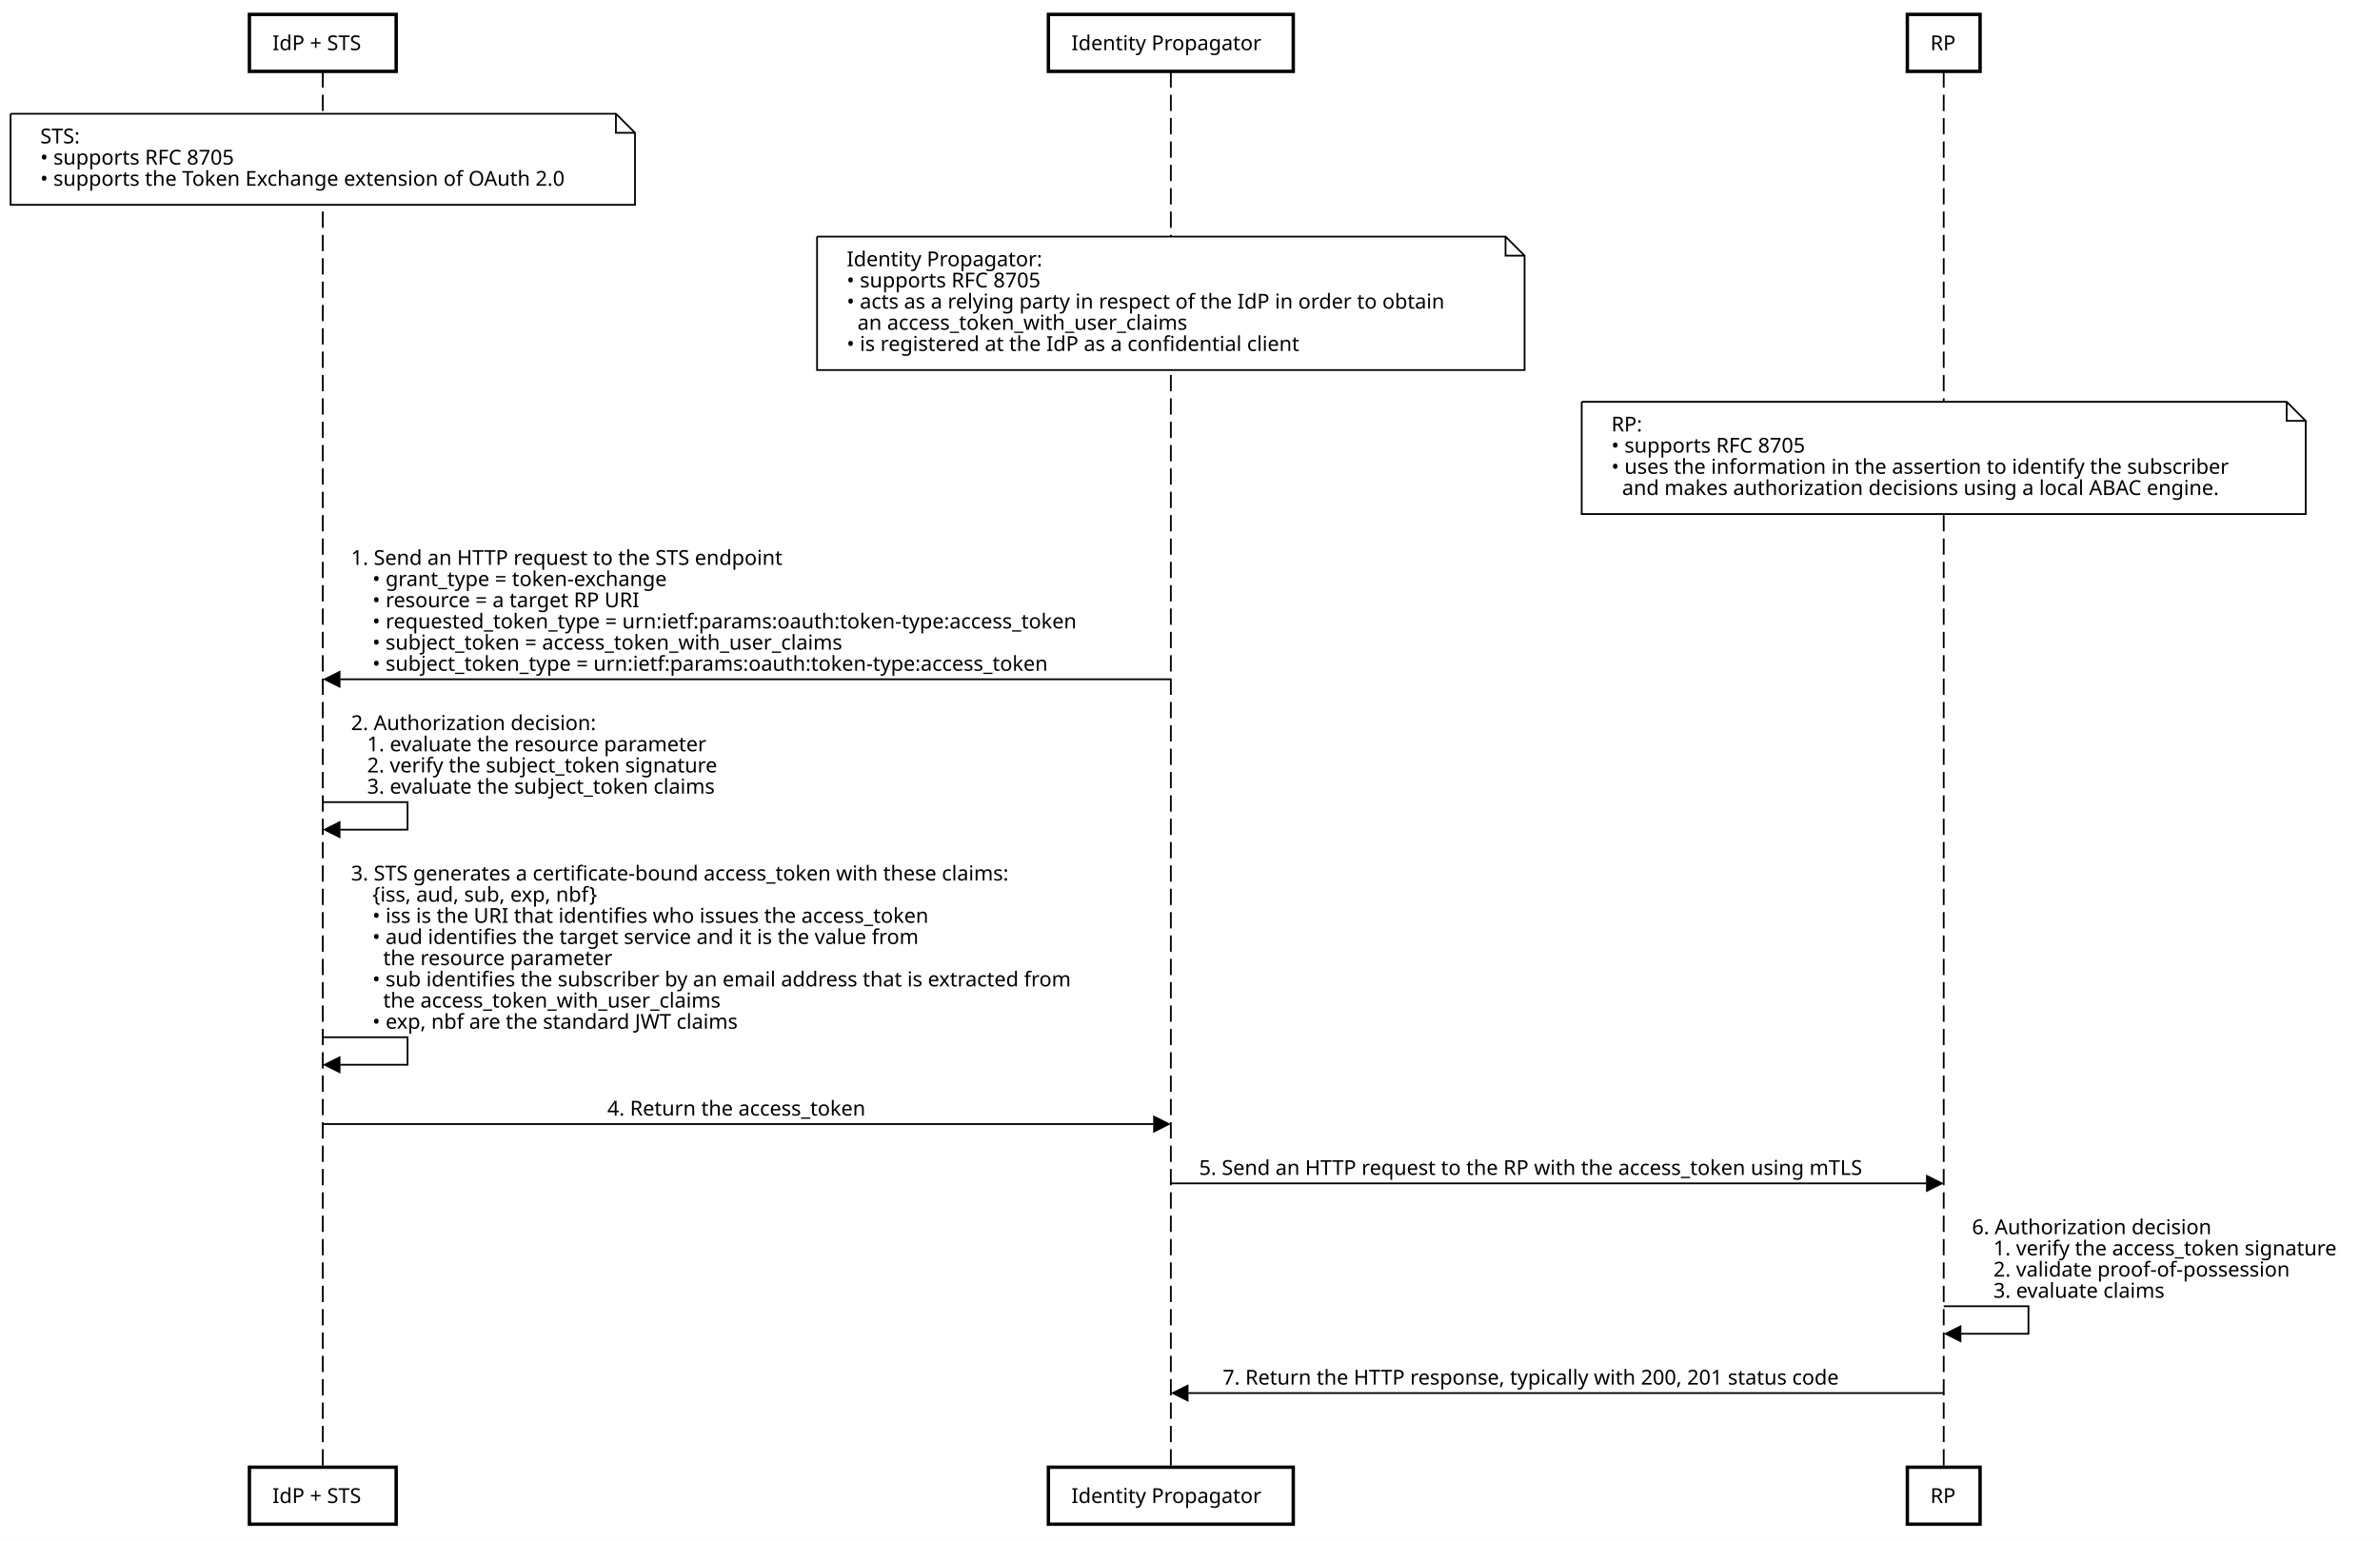
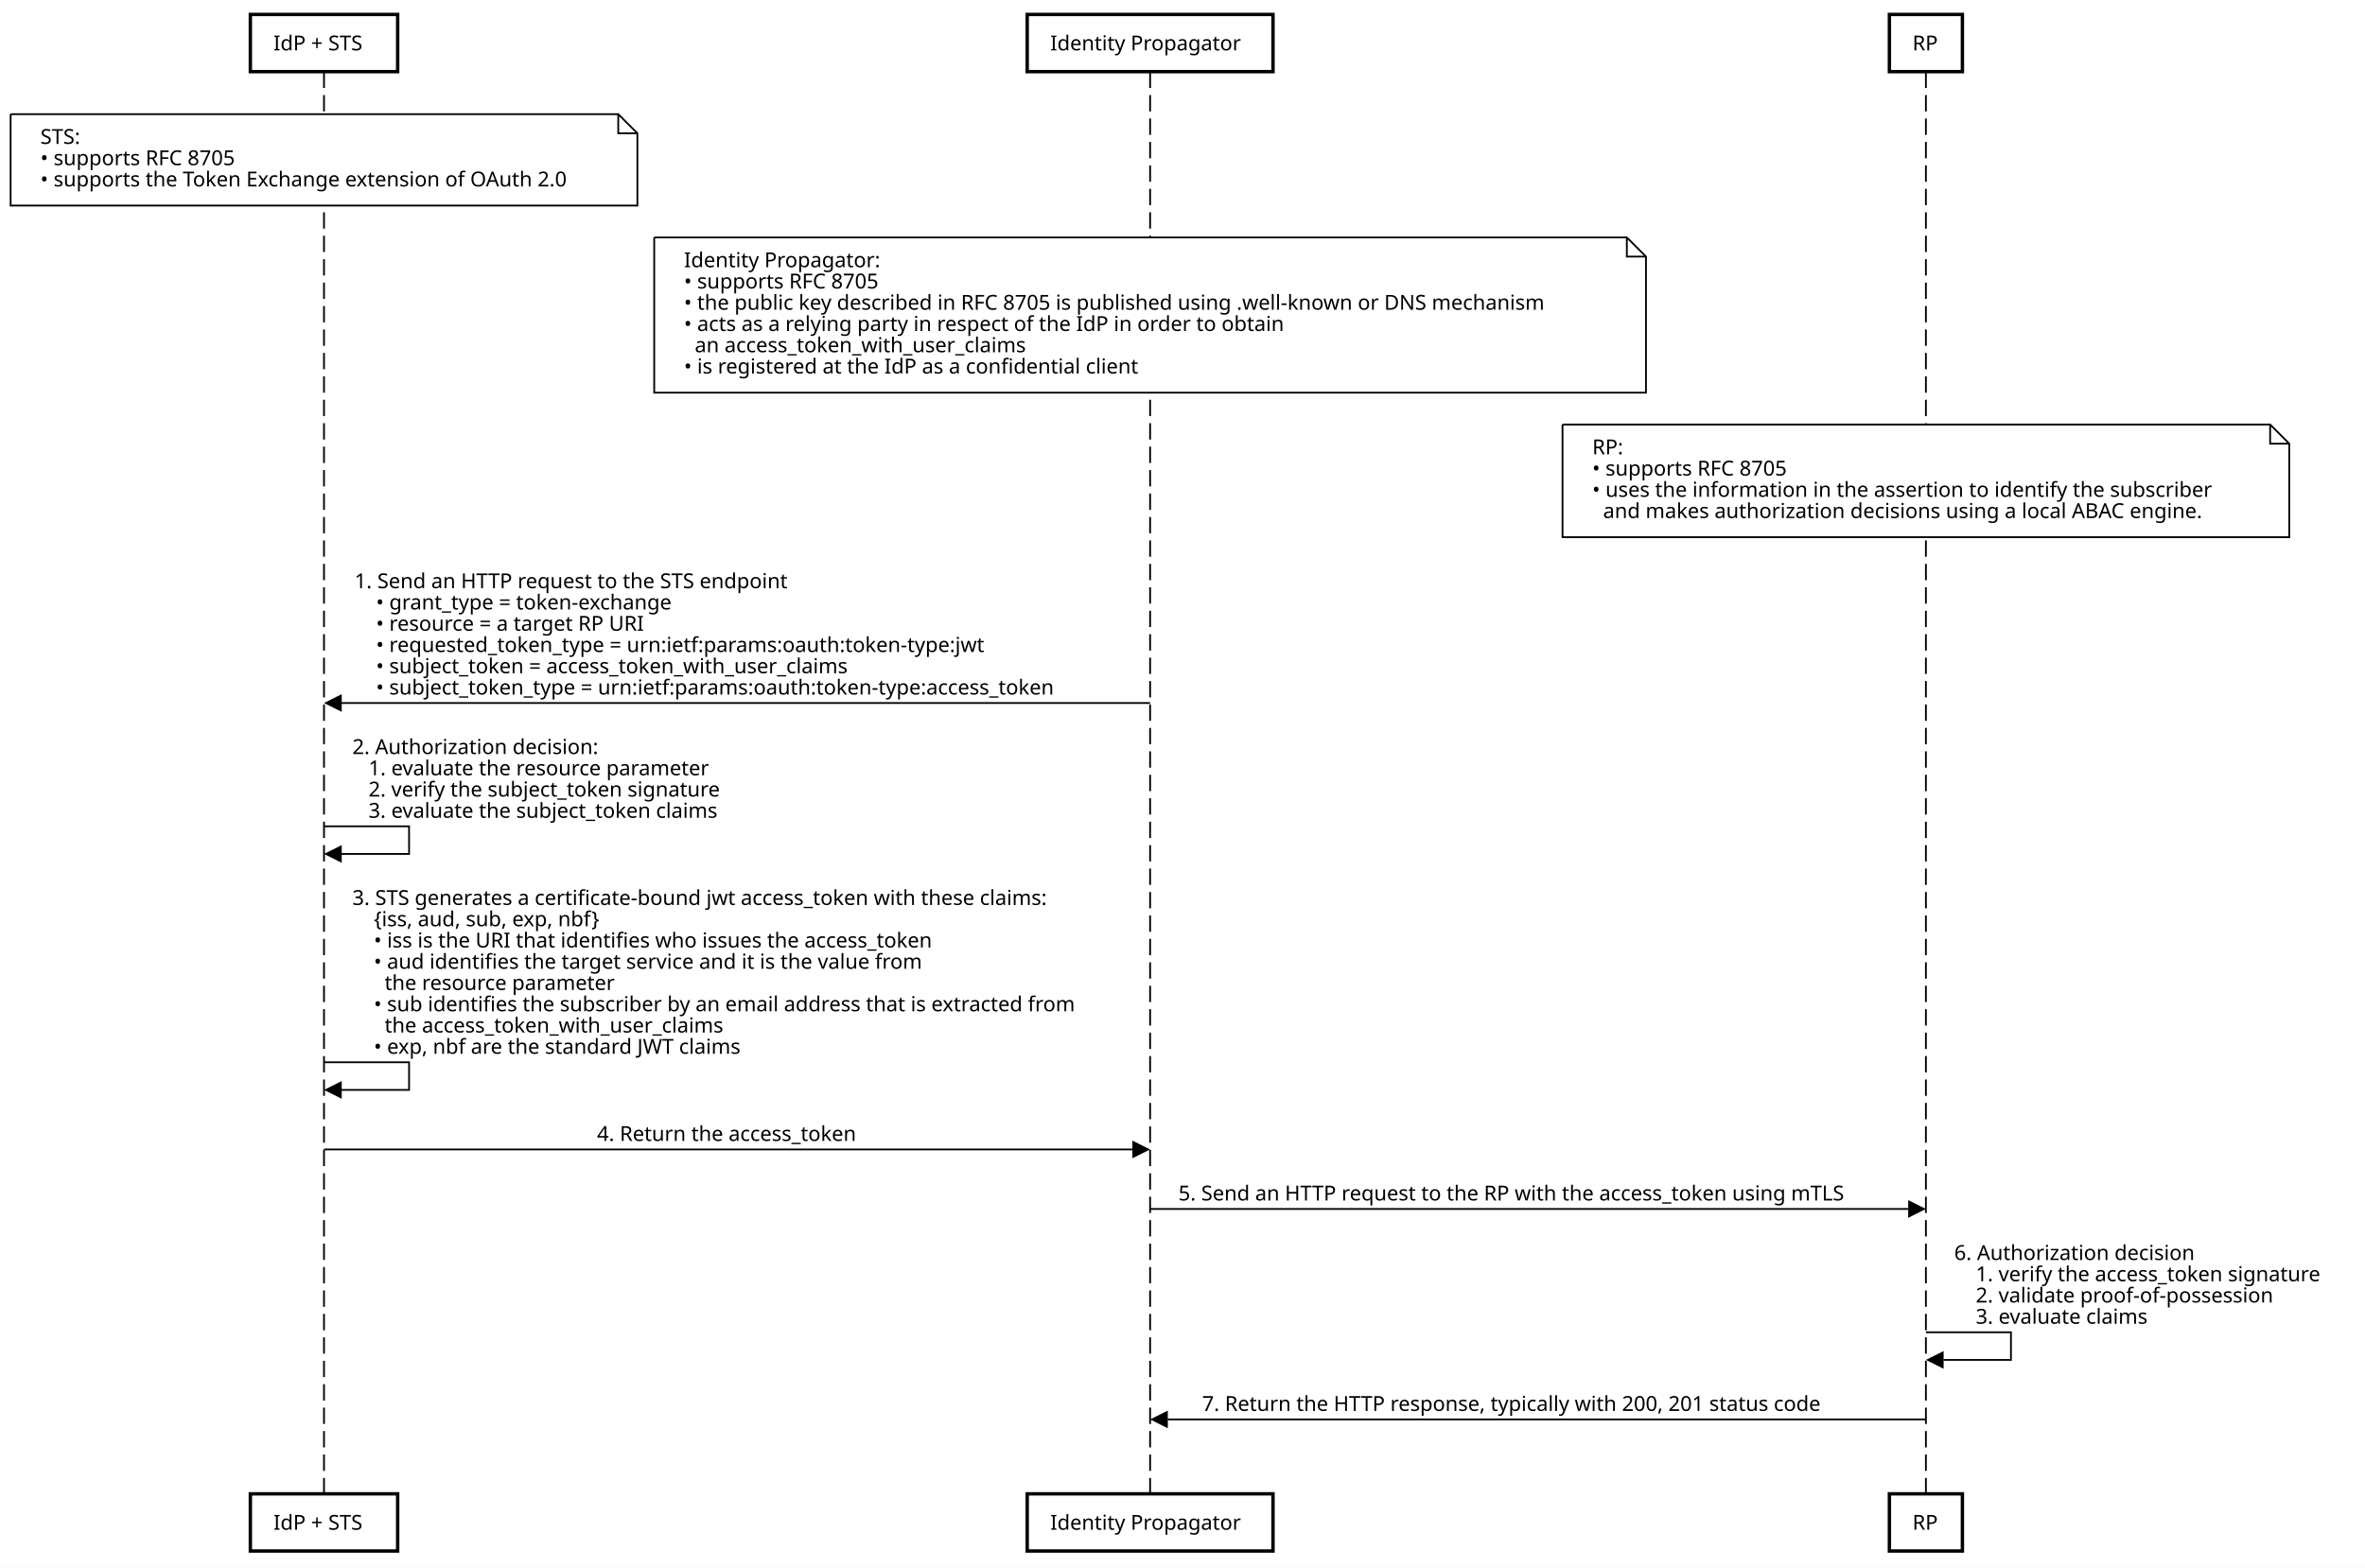
- <svg xmlns="http://www.w3.org/2000/svg" version="1.1" width="1694" height="1097">
+ <svg xmlns="http://www.w3.org/2000/svg" version="1.1" width="1677" height="1112">
  <defs />
  <g>
    <g />
    <g />
    <g />
    <g />
    <g />
    <g />
    <g />
    <g />
    <g />
    <g />
    <g />
    <g />
    <g />
    <g />
    <g />
    <g />
    <g />
    <g />
    <g />
    <g />
    <g />
    <g />
    <g />
    <g />
    <g />
    <g />
    <g />
    <g />
    <g />
    <g />
    <g />
    <g />
    <g />
    <g />
    <g />
    <g />
    <g />
    <g />
    <g />
    <g />
-     <g>
-       <rect fill="white" stroke="none" x="0" y="0" width="1694" height="1097" />
-     </g>
-     <g />
-     <g>
-       <path fill="none" stroke="black" paint-order="fill stroke markers" d=" M 229.749 50.815 L 229.749 1044.498" stroke-miterlimit="10" stroke-width="1.257" stroke-dasharray="11.599,5.026" />
-       <path fill="none" stroke="black" paint-order="fill stroke markers" d=" M 833.359 50.815 L 833.359 1044.498" stroke-miterlimit="10" stroke-width="1.257" stroke-dasharray="11.599,5.026" />
-       <path fill="none" stroke="black" paint-order="fill stroke markers" d=" M 1383.469 50.815 L 1383.469 1044.498" stroke-miterlimit="10" stroke-width="1.257" stroke-dasharray="11.599,5.026" />
+     <g />
+     <g>
+       <rect fill="white" stroke="none" x="0" y="0" width="1677" height="1112" />
+     </g>
+     <g />
+     <g>
+       <path fill="none" stroke="black" paint-order="fill stroke markers" d=" M 229.749 50.815 L 229.749 1059.577" stroke-miterlimit="10" stroke-width="1.257" stroke-dasharray="11.599,5.026" />
+       <path fill="none" stroke="black" paint-order="fill stroke markers" d=" M 815.527 50.815 L 815.527 1059.577" stroke-miterlimit="10" stroke-width="1.257" stroke-dasharray="11.599,5.026" />
+       <path fill="none" stroke="black" paint-order="fill stroke markers" d=" M 1365.637 50.815 L 1365.637 1059.577" stroke-miterlimit="10" stroke-width="1.257" stroke-dasharray="11.599,5.026" />
    </g>
    <g>
      <path fill="none" stroke="none" />
      <g>
        <path fill="white" stroke="black" paint-order="fill stroke markers" d=" M 177.522 10.253 L 281.976 10.253 L 281.976 50.815 L 177.522 50.815 L 177.522 10.253 Z" stroke-miterlimit="10" stroke-width="2.413" stroke-dasharray="" />
      </g>
      <g>
        <text fill="black" stroke="none" font-family="sans-serif" font-size="11pt" font-style="normal" font-weight="normal" text-decoration="normal" x="193.883" y="35.736" text-anchor="start" dominant-baseline="alphabetic" xml:space="preserve">IdP + STS</text>
      </g>
      <path fill="none" stroke="none" />
      <g>
-         <path fill="white" stroke="black" paint-order="fill stroke markers" d=" M 746.216 10.253 L 920.503 10.253 L 920.503 50.815 L 746.216 50.815 L 746.216 10.253 Z" stroke-miterlimit="10" stroke-width="2.413" stroke-dasharray="" />
-       </g>
-       <g>
-         <text fill="black" stroke="none" font-family="sans-serif" font-size="11pt" font-style="normal" font-weight="normal" text-decoration="normal" x="762.576" y="35.736" text-anchor="start" dominant-baseline="alphabetic" xml:space="preserve">Identity Propagator</text>
-       </g>
-       <path fill="none" stroke="none" />
-       <g>
-         <path fill="white" stroke="black" paint-order="fill stroke markers" d=" M 1357.584 10.253 L 1409.354 10.253 L 1409.354 50.815 L 1357.584 50.815 L 1357.584 10.253 Z" stroke-miterlimit="10" stroke-width="2.413" stroke-dasharray="" />
-       </g>
-       <g>
-         <text fill="black" stroke="none" font-family="sans-serif" font-size="11pt" font-style="normal" font-weight="normal" text-decoration="normal" x="1373.944" y="35.736" text-anchor="start" dominant-baseline="alphabetic" xml:space="preserve">RP</text>
-       </g>
-       <path fill="none" stroke="none" />
-       <g>
-         <path fill="white" stroke="black" paint-order="fill stroke markers" d=" M 177.522 1044.498 L 281.976 1044.498 L 281.976 1085.06 L 177.522 1085.06 L 177.522 1044.498 Z" stroke-miterlimit="10" stroke-width="2.413" stroke-dasharray="" />
-       </g>
-       <g>
-         <text fill="black" stroke="none" font-family="sans-serif" font-size="11pt" font-style="normal" font-weight="normal" text-decoration="normal" x="193.883" y="1069.981" text-anchor="start" dominant-baseline="alphabetic" xml:space="preserve">IdP + STS</text>
-       </g>
-       <path fill="none" stroke="none" />
-       <g>
-         <path fill="white" stroke="black" paint-order="fill stroke markers" d=" M 746.216 1044.498 L 920.503 1044.498 L 920.503 1085.06 L 746.216 1085.06 L 746.216 1044.498 Z" stroke-miterlimit="10" stroke-width="2.413" stroke-dasharray="" />
-       </g>
-       <g>
-         <text fill="black" stroke="none" font-family="sans-serif" font-size="11pt" font-style="normal" font-weight="normal" text-decoration="normal" x="762.576" y="1069.981" text-anchor="start" dominant-baseline="alphabetic" xml:space="preserve">Identity Propagator</text>
-       </g>
-       <path fill="none" stroke="none" />
-       <g>
-         <path fill="white" stroke="black" paint-order="fill stroke markers" d=" M 1357.584 1044.498 L 1409.354 1044.498 L 1409.354 1085.06 L 1357.584 1085.06 L 1357.584 1044.498 Z" stroke-miterlimit="10" stroke-width="2.413" stroke-dasharray="" />
-       </g>
-       <g>
-         <text fill="black" stroke="none" font-family="sans-serif" font-size="11pt" font-style="normal" font-weight="normal" text-decoration="normal" x="1373.944" y="1069.981" text-anchor="start" dominant-baseline="alphabetic" xml:space="preserve">RP</text>
+         <path fill="white" stroke="black" paint-order="fill stroke markers" d=" M 728.383 10.253 L 902.671 10.253 L 902.671 50.815 L 728.383 50.815 L 728.383 10.253 Z" stroke-miterlimit="10" stroke-width="2.413" stroke-dasharray="" />
+       </g>
+       <g>
+         <text fill="black" stroke="none" font-family="sans-serif" font-size="11pt" font-style="normal" font-weight="normal" text-decoration="normal" x="744.744" y="35.736" text-anchor="start" dominant-baseline="alphabetic" xml:space="preserve">Identity Propagator</text>
+       </g>
+       <path fill="none" stroke="none" />
+       <g>
+         <path fill="white" stroke="black" paint-order="fill stroke markers" d=" M 1339.751 10.253 L 1391.522 10.253 L 1391.522 50.815 L 1339.751 50.815 L 1339.751 10.253 Z" stroke-miterlimit="10" stroke-width="2.413" stroke-dasharray="" />
+       </g>
+       <g>
+         <text fill="black" stroke="none" font-family="sans-serif" font-size="11pt" font-style="normal" font-weight="normal" text-decoration="normal" x="1356.112" y="35.736" text-anchor="start" dominant-baseline="alphabetic" xml:space="preserve">RP</text>
+       </g>
+       <path fill="none" stroke="none" />
+       <g>
+         <path fill="white" stroke="black" paint-order="fill stroke markers" d=" M 177.522 1059.577 L 281.976 1059.577 L 281.976 1100.138 L 177.522 1100.138 L 177.522 1059.577 Z" stroke-miterlimit="10" stroke-width="2.413" stroke-dasharray="" />
+       </g>
+       <g>
+         <text fill="black" stroke="none" font-family="sans-serif" font-size="11pt" font-style="normal" font-weight="normal" text-decoration="normal" x="193.883" y="1085.06" text-anchor="start" dominant-baseline="alphabetic" xml:space="preserve">IdP + STS</text>
+       </g>
+       <path fill="none" stroke="none" />
+       <g>
+         <path fill="white" stroke="black" paint-order="fill stroke markers" d=" M 728.383 1059.577 L 902.671 1059.577 L 902.671 1100.138 L 728.383 1100.138 L 728.383 1059.577 Z" stroke-miterlimit="10" stroke-width="2.413" stroke-dasharray="" />
+       </g>
+       <g>
+         <text fill="black" stroke="none" font-family="sans-serif" font-size="11pt" font-style="normal" font-weight="normal" text-decoration="normal" x="744.744" y="1085.06" text-anchor="start" dominant-baseline="alphabetic" xml:space="preserve">Identity Propagator</text>
+       </g>
+       <path fill="none" stroke="none" />
+       <g>
+         <path fill="white" stroke="black" paint-order="fill stroke markers" d=" M 1339.751 1059.577 L 1391.522 1059.577 L 1391.522 1100.138 L 1339.751 1100.138 L 1339.751 1059.577 Z" stroke-miterlimit="10" stroke-width="2.413" stroke-dasharray="" />
+       </g>
+       <g>
+         <text fill="black" stroke="none" font-family="sans-serif" font-size="11pt" font-style="normal" font-weight="normal" text-decoration="normal" x="1356.112" y="1085.06" text-anchor="start" dominant-baseline="alphabetic" xml:space="preserve">RP</text>
      </g>
    </g>
    <g>
      <path fill="white" stroke="black" paint-order="fill stroke markers" d=" M 7.539 80.972 L 438.389 80.972 L 451.96 94.543 L 451.96 145.811 L 7.539 145.811 L 7.539 80.972 M 438.389 80.972 L 438.389 94.543 L 451.96 94.543" stroke-miterlimit="10" stroke-width="1.257" stroke-dasharray="" />
      <g>
        <text fill="black" stroke="none" font-family="sans-serif" font-size="11pt" font-style="normal" font-weight="normal" text-decoration="normal" x="28.649" y="102.082" text-anchor="start" dominant-baseline="alphabetic" xml:space="preserve">STS:</text>
        <text fill="black" stroke="none" font-family="sans-serif" font-size="11pt" font-style="normal" font-weight="normal" text-decoration="normal" x="28.649" y="117.161" text-anchor="start" dominant-baseline="alphabetic" xml:space="preserve">• supports RFC 8705</text>
        <text fill="black" stroke="none" font-family="sans-serif" font-size="11pt" font-style="normal" font-weight="normal" text-decoration="normal" x="28.649" y="132.24" text-anchor="start" dominant-baseline="alphabetic" xml:space="preserve">• supports the Token Exchange extension of OAuth 2.0</text>
      </g>
-       <path fill="white" stroke="black" paint-order="fill stroke markers" d=" M 581.557 168.429 L 1071.59 168.429 L 1085.161 181.999 L 1085.161 263.424 L 581.557 263.424 L 581.557 168.429 M 1071.59 168.429 L 1071.59 181.999 L 1085.161 181.999" stroke-miterlimit="10" stroke-width="1.257" stroke-dasharray="" />
-       <g>
-         <text fill="black" stroke="none" font-family="sans-serif" font-size="11pt" font-style="normal" font-weight="normal" text-decoration="normal" x="602.668" y="189.539" text-anchor="start" dominant-baseline="alphabetic" xml:space="preserve">Identity Propagator:</text>
-         <text fill="black" stroke="none" font-family="sans-serif" font-size="11pt" font-style="normal" font-weight="normal" text-decoration="normal" x="602.668" y="204.617" text-anchor="start" dominant-baseline="alphabetic" xml:space="preserve">• supports RFC 8705</text>
-         <text fill="black" stroke="none" font-family="sans-serif" font-size="11pt" font-style="normal" font-weight="normal" text-decoration="normal" x="602.668" y="219.696" text-anchor="start" dominant-baseline="alphabetic" xml:space="preserve">• acts as a relying party in respect of the IdP in order to obtain</text>
-         <text fill="black" stroke="none" font-family="sans-serif" font-size="11pt" font-style="normal" font-weight="normal" text-decoration="normal" x="602.668" y="234.775" text-anchor="start" dominant-baseline="alphabetic" xml:space="preserve">  an access_token_with_user_claims</text>
-         <text fill="black" stroke="none" font-family="sans-serif" font-size="11pt" font-style="normal" font-weight="normal" text-decoration="normal" x="602.668" y="249.853" text-anchor="start" dominant-baseline="alphabetic" xml:space="preserve">• is registered at the IdP as a confidential client</text>
-       </g>
-       <path fill="white" stroke="black" paint-order="fill stroke markers" d=" M 1125.8 286.042 L 1627.567 286.042 L 1641.137 299.613 L 1641.137 365.959 L 1125.8 365.959 L 1125.8 286.042 M 1627.567 286.042 L 1627.567 299.613 L 1641.137 299.613" stroke-miterlimit="10" stroke-width="1.257" stroke-dasharray="" />
-       <g>
-         <text fill="black" stroke="none" font-family="sans-serif" font-size="11pt" font-style="normal" font-weight="normal" text-decoration="normal" x="1146.911" y="307.152" text-anchor="start" dominant-baseline="alphabetic" xml:space="preserve">RP:</text>
-         <text fill="black" stroke="none" font-family="sans-serif" font-size="11pt" font-style="normal" font-weight="normal" text-decoration="normal" x="1146.911" y="322.231" text-anchor="start" dominant-baseline="alphabetic" xml:space="preserve">• supports RFC 8705</text>
-         <text fill="black" stroke="none" font-family="sans-serif" font-size="11pt" font-style="normal" font-weight="normal" text-decoration="normal" x="1146.911" y="337.309" text-anchor="start" dominant-baseline="alphabetic" xml:space="preserve">• uses the information in the assertion to identify the subscriber</text>
-         <text fill="black" stroke="none" font-family="sans-serif" font-size="11pt" font-style="normal" font-weight="normal" text-decoration="normal" x="1146.911" y="352.388" text-anchor="start" dominant-baseline="alphabetic" xml:space="preserve">  and makes authorization decisions using a local ABAC engine.</text>
-       </g>
-       <g>
-         <g>
-           <rect fill="white" stroke="none" x="247.593" y="388.577" width="335.957" height="19.602" />
-         </g>
-         <g>
-           <rect fill="white" stroke="none" x="247.593" y="403.655" width="255.157" height="19.602" />
-         </g>
-         <g>
-           <rect fill="white" stroke="none" x="247.593" y="418.734" width="233.54" height="19.602" />
-         </g>
-         <g>
-           <rect fill="white" stroke="none" x="247.593" y="433.813" width="567.924" height="19.602" />
-         </g>
-         <g>
-           <rect fill="white" stroke="none" x="247.593" y="448.891" width="389.84" height="19.602" />
-         </g>
-         <g>
-           <rect fill="white" stroke="none" x="247.593" y="463.97" width="546.974" height="19.602" />
-         </g>
-         <text fill="black" stroke="none" font-family="sans-serif" font-size="11pt" font-style="normal" font-weight="normal" text-decoration="normal" x="249.854" y="402.148" text-anchor="start" dominant-baseline="alphabetic" xml:space="preserve">1. Send an HTTP request to the STS endpoint</text>
-         <text fill="black" stroke="none" font-family="sans-serif" font-size="11pt" font-style="normal" font-weight="normal" text-decoration="normal" x="249.854" y="417.226" text-anchor="start" dominant-baseline="alphabetic" xml:space="preserve">    • grant_type = token-exchange</text>
-         <text fill="black" stroke="none" font-family="sans-serif" font-size="11pt" font-style="normal" font-weight="normal" text-decoration="normal" x="249.854" y="432.305" text-anchor="start" dominant-baseline="alphabetic" xml:space="preserve">    • resource = a target RP URI</text>
-         <text fill="black" stroke="none" font-family="sans-serif" font-size="11pt" font-style="normal" font-weight="normal" text-decoration="normal" x="249.854" y="447.384" text-anchor="start" dominant-baseline="alphabetic" xml:space="preserve">    • requested_token_type = urn:ietf:params:oauth:token-type:access_token</text>
-         <text fill="black" stroke="none" font-family="sans-serif" font-size="11pt" font-style="normal" font-weight="normal" text-decoration="normal" x="249.854" y="462.462" text-anchor="start" dominant-baseline="alphabetic" xml:space="preserve">    • subject_token = access_token_with_user_claims</text>
-         <text fill="black" stroke="none" font-family="sans-serif" font-size="11pt" font-style="normal" font-weight="normal" text-decoration="normal" x="249.854" y="477.541" text-anchor="start" dominant-baseline="alphabetic" xml:space="preserve">    • subject_token_type = urn:ietf:params:oauth:token-type:access_token</text>
-       </g>
-       <g>
-         <path fill="none" stroke="black" paint-order="fill stroke markers" d=" M 833.359 483.572 L 242.164 483.572" stroke-miterlimit="10" stroke-width="1.257" stroke-dasharray="" />
-         <g transform="translate(229.7494,483.5723) translate(-229.7494,-483.5723)">
-           <path fill="black" stroke="none" paint-order="stroke fill markers" d=" M 242.315 477.29 L 229.749 483.572 L 242.315 489.855 Z" />
-         </g>
-       </g>
-       <g>
-         <g>
-           <rect fill="white" stroke="none" x="247.593" y="506.19" width="191.607" height="19.602" />
-         </g>
-         <g>
-           <rect fill="white" stroke="none" x="247.593" y="521.269" width="280.09" height="19.602" />
-         </g>
-         <g>
-           <rect fill="white" stroke="none" x="247.593" y="536.348" width="287.39" height="19.602" />
-         </g>
-         <g>
-           <rect fill="white" stroke="none" x="247.593" y="551.426" width="287.857" height="19.602" />
-         </g>
-         <text fill="black" stroke="none" font-family="sans-serif" font-size="11pt" font-style="normal" font-weight="normal" text-decoration="normal" x="249.854" y="519.761" text-anchor="start" dominant-baseline="alphabetic" xml:space="preserve">2. Authorization decision:</text>
-         <text fill="black" stroke="none" font-family="sans-serif" font-size="11pt" font-style="normal" font-weight="normal" text-decoration="normal" x="249.854" y="534.84" text-anchor="start" dominant-baseline="alphabetic" xml:space="preserve">   1. evaluate the resource parameter</text>
-         <text fill="black" stroke="none" font-family="sans-serif" font-size="11pt" font-style="normal" font-weight="normal" text-decoration="normal" x="249.854" y="549.918" text-anchor="start" dominant-baseline="alphabetic" xml:space="preserve">   2. verify the subject_token signature</text>
-         <text fill="black" stroke="none" font-family="sans-serif" font-size="11pt" font-style="normal" font-weight="normal" text-decoration="normal" x="249.854" y="564.997" text-anchor="start" dominant-baseline="alphabetic" xml:space="preserve">   3. evaluate the subject_token claims</text>
-       </g>
-       <g>
-         <path fill="none" stroke="black" paint-order="fill stroke markers" d=" M 229.749 571.028 L 290.064 571.028 L 290.064 590.631 L 242.164 590.631" stroke-miterlimit="10" stroke-width="1.257" stroke-dasharray="" />
-         <g transform="translate(229.7494,590.6307) translate(-229.7494,-590.6307)">
-           <path fill="black" stroke="none" paint-order="stroke fill markers" d=" M 242.315 584.348 L 229.749 590.631 L 242.315 596.913 Z" />
-         </g>
-       </g>
-       <g>
-         <g>
-           <rect fill="white" stroke="none" x="247.593" y="613.249" width="513.957" height="19.602" />
-         </g>
-         <g>
-           <rect fill="white" stroke="none" x="247.593" y="628.327" width="202.99" height="19.602" />
-         </g>
-         <g>
-           <rect fill="white" stroke="none" x="247.593" y="643.406" width="453.79" height="19.602" />
-         </g>
-         <g>
-           <rect fill="white" stroke="none" x="247.593" y="658.485" width="447.024" height="19.602" />
-         </g>
-         <g>
-           <rect fill="white" stroke="none" x="247.593" y="673.563" width="206.907" height="19.602" />
-         </g>
-         <g>
-           <rect fill="white" stroke="none" x="247.593" y="688.642" width="562.657" height="19.602" />
-         </g>
-         <g>
-           <rect fill="white" stroke="none" x="247.593" y="703.721" width="291.407" height="19.602" />
-         </g>
-         <g>
-           <rect fill="white" stroke="none" x="247.593" y="718.799" width="307.574" height="19.602" />
-         </g>
-         <text fill="black" stroke="none" font-family="sans-serif" font-size="11pt" font-style="normal" font-weight="normal" text-decoration="normal" x="249.854" y="626.819" text-anchor="start" dominant-baseline="alphabetic" xml:space="preserve">3. STS generates a certificate-bound access_token with these claims:</text>
-         <text fill="black" stroke="none" font-family="sans-serif" font-size="11pt" font-style="normal" font-weight="normal" text-decoration="normal" x="249.854" y="641.898" text-anchor="start" dominant-baseline="alphabetic" xml:space="preserve">    {iss, aud, sub, exp, nbf}</text>
-         <text fill="black" stroke="none" font-family="sans-serif" font-size="11pt" font-style="normal" font-weight="normal" text-decoration="normal" x="249.854" y="656.977" text-anchor="start" dominant-baseline="alphabetic" xml:space="preserve">    • iss is the URI that identifies who issues the access_token</text>
-         <text fill="black" stroke="none" font-family="sans-serif" font-size="11pt" font-style="normal" font-weight="normal" text-decoration="normal" x="249.854" y="672.055" text-anchor="start" dominant-baseline="alphabetic" xml:space="preserve">    • aud identifies the target service and it is the value from</text>
-         <text fill="black" stroke="none" font-family="sans-serif" font-size="11pt" font-style="normal" font-weight="normal" text-decoration="normal" x="249.854" y="687.134" text-anchor="start" dominant-baseline="alphabetic" xml:space="preserve">      the resource parameter</text>
-         <text fill="black" stroke="none" font-family="sans-serif" font-size="11pt" font-style="normal" font-weight="normal" text-decoration="normal" x="249.854" y="702.213" text-anchor="start" dominant-baseline="alphabetic" xml:space="preserve">    • sub identifies the subscriber by an email address that is extracted from</text>
-         <text fill="black" stroke="none" font-family="sans-serif" font-size="11pt" font-style="normal" font-weight="normal" text-decoration="normal" x="249.854" y="717.291" text-anchor="start" dominant-baseline="alphabetic" xml:space="preserve">      the access_token_with_user_claims</text>
-         <text fill="black" stroke="none" font-family="sans-serif" font-size="11pt" font-style="normal" font-weight="normal" text-decoration="normal" x="249.854" y="732.37" text-anchor="start" dominant-baseline="alphabetic" xml:space="preserve">    • exp, nbf are the standard JWT claims</text>
-       </g>
-       <g>
-         <path fill="none" stroke="black" paint-order="fill stroke markers" d=" M 229.749 738.401 L 290.064 738.401 L 290.064 758.004 L 242.164 758.004" stroke-miterlimit="10" stroke-width="1.257" stroke-dasharray="" />
-         <g transform="translate(229.7494,758.0037) translate(-229.7494,-758.0037)">
-           <path fill="black" stroke="none" paint-order="stroke fill markers" d=" M 242.315 751.721 L 229.749 758.004 L 242.315 764.286 Z" />
-         </g>
-       </g>
-       <g>
-         <g>
-           <rect fill="white" stroke="none" x="430.001" y="780.622" width="203.107" height="19.602" />
-         </g>
-         <text fill="black" stroke="none" font-family="sans-serif" font-size="11pt" font-style="normal" font-weight="normal" text-decoration="normal" x="432.263" y="794.192" text-anchor="start" dominant-baseline="alphabetic" xml:space="preserve">4. Return the access_token</text>
-       </g>
-       <g>
-         <path fill="none" stroke="black" paint-order="fill stroke markers" d=" M 229.749 800.224 L 820.944 800.224" stroke-miterlimit="10" stroke-width="1.257" stroke-dasharray="" />
-         <g transform="translate(833.3592,800.2239) translate(-833.3592,-800.2239)">
-           <path fill="black" stroke="none" paint-order="stroke fill markers" d=" M 820.794 793.941 L 833.359 800.224 L 820.794 806.507 Z" />
-         </g>
-       </g>
-       <g>
-         <g>
-           <rect fill="white" stroke="none" x="851.202" y="822.842" width="514.424" height="19.602" />
-         </g>
-         <text fill="black" stroke="none" font-family="sans-serif" font-size="11pt" font-style="normal" font-weight="normal" text-decoration="normal" x="853.464" y="836.413" text-anchor="start" dominant-baseline="alphabetic" xml:space="preserve">5. Send an HTTP request to the RP with the access_token using mTLS</text>
-       </g>
-       <g>
-         <path fill="none" stroke="black" paint-order="fill stroke markers" d=" M 833.359 842.444 L 1371.054 842.444" stroke-miterlimit="10" stroke-width="1.257" stroke-dasharray="" />
-         <g transform="translate(1383.469,842.4441) translate(-1383.469,-842.4441)">
-           <path fill="black" stroke="none" paint-order="stroke fill markers" d=" M 1370.903 836.161 L 1383.469 842.444 L 1370.903 848.727 Z" />
-         </g>
-       </g>
-       <g>
-         <g>
-           <rect fill="white" stroke="none" x="1401.312" y="865.062" width="186.657" height="19.602" />
-         </g>
-         <g>
-           <rect fill="white" stroke="none" x="1401.312" y="880.141" width="288.307" height="19.602" />
-         </g>
-         <g>
-           <rect fill="white" stroke="none" x="1401.312" y="895.219" width="247.324" height="19.602" />
-         </g>
-         <g>
-           <rect fill="white" stroke="none" x="1401.312" y="910.298" width="157.54" height="19.602" />
-         </g>
-         <text fill="black" stroke="none" font-family="sans-serif" font-size="11pt" font-style="normal" font-weight="normal" text-decoration="normal" x="1403.574" y="878.633" text-anchor="start" dominant-baseline="alphabetic" xml:space="preserve">6. Authorization decision</text>
-         <text fill="black" stroke="none" font-family="sans-serif" font-size="11pt" font-style="normal" font-weight="normal" text-decoration="normal" x="1403.574" y="893.712" text-anchor="start" dominant-baseline="alphabetic" xml:space="preserve">    1. verify the access_token signature</text>
-         <text fill="black" stroke="none" font-family="sans-serif" font-size="11pt" font-style="normal" font-weight="normal" text-decoration="normal" x="1403.574" y="908.79" text-anchor="start" dominant-baseline="alphabetic" xml:space="preserve">    2. validate proof-of-possession</text>
-         <text fill="black" stroke="none" font-family="sans-serif" font-size="11pt" font-style="normal" font-weight="normal" text-decoration="normal" x="1403.574" y="923.869" text-anchor="start" dominant-baseline="alphabetic" xml:space="preserve">    3. evaluate claims</text>
-       </g>
-       <g>
-         <path fill="none" stroke="black" paint-order="fill stroke markers" d=" M 1383.469 929.9 L 1443.784 929.9 L 1443.784 949.503 L 1395.884 949.503" stroke-miterlimit="10" stroke-width="1.257" stroke-dasharray="" />
-         <g transform="translate(1383.469,949.5025) translate(-1383.469,-949.5025)">
-           <path fill="black" stroke="none" paint-order="stroke fill markers" d=" M 1396.034 943.22 L 1383.469 949.503 L 1396.034 955.785 Z" />
-         </g>
-       </g>
-       <g>
-         <g>
-           <rect fill="white" stroke="none" x="867.977" y="972.121" width="480.874" height="19.602" />
-         </g>
-         <text fill="black" stroke="none" font-family="sans-serif" font-size="11pt" font-style="normal" font-weight="normal" text-decoration="normal" x="870.239" y="985.691" text-anchor="start" dominant-baseline="alphabetic" xml:space="preserve">7. Return the HTTP response, typically with 200, 201 status code</text>
-       </g>
-       <g>
-         <path fill="none" stroke="black" paint-order="fill stroke markers" d=" M 1383.469 991.723 L 845.774 991.723" stroke-miterlimit="10" stroke-width="1.257" stroke-dasharray="" />
-         <g transform="translate(833.3592,991.7228) translate(-833.3592,-991.7228)">
-           <path fill="black" stroke="none" paint-order="stroke fill markers" d=" M 845.925 985.44 L 833.359 991.723 L 845.925 998.006 Z" />
+       <path fill="white" stroke="black" paint-order="fill stroke markers" d=" M 463.9 168.429 L 1153.583 168.429 L 1167.154 181.999 L 1167.154 278.503 L 463.9 278.503 L 463.9 168.429 M 1153.583 168.429 L 1153.583 181.999 L 1167.154 181.999" stroke-miterlimit="10" stroke-width="1.257" stroke-dasharray="" />
+       <g>
+         <text fill="black" stroke="none" font-family="sans-serif" font-size="11pt" font-style="normal" font-weight="normal" text-decoration="normal" x="485.01" y="189.539" text-anchor="start" dominant-baseline="alphabetic" xml:space="preserve">Identity Propagator:</text>
+         <text fill="black" stroke="none" font-family="sans-serif" font-size="11pt" font-style="normal" font-weight="normal" text-decoration="normal" x="485.01" y="204.617" text-anchor="start" dominant-baseline="alphabetic" xml:space="preserve">• supports RFC 8705</text>
+         <text fill="black" stroke="none" font-family="sans-serif" font-size="11pt" font-style="normal" font-weight="normal" text-decoration="normal" x="485.01" y="219.696" text-anchor="start" dominant-baseline="alphabetic" xml:space="preserve">• the public key described in RFC 8705 is published using .well-known or DNS mechanism</text>
+         <text fill="black" stroke="none" font-family="sans-serif" font-size="11pt" font-style="normal" font-weight="normal" text-decoration="normal" x="485.01" y="234.775" text-anchor="start" dominant-baseline="alphabetic" xml:space="preserve">• acts as a relying party in respect of the IdP in order to obtain</text>
+         <text fill="black" stroke="none" font-family="sans-serif" font-size="11pt" font-style="normal" font-weight="normal" text-decoration="normal" x="485.01" y="249.853" text-anchor="start" dominant-baseline="alphabetic" xml:space="preserve">  an access_token_with_user_claims</text>
+         <text fill="black" stroke="none" font-family="sans-serif" font-size="11pt" font-style="normal" font-weight="normal" text-decoration="normal" x="485.01" y="264.932" text-anchor="start" dominant-baseline="alphabetic" xml:space="preserve">• is registered at the IdP as a confidential client</text>
+       </g>
+       <path fill="white" stroke="black" paint-order="fill stroke markers" d=" M 1107.968 301.121 L 1609.734 301.121 L 1623.305 314.691 L 1623.305 381.037 L 1107.968 381.037 L 1107.968 301.121 M 1609.734 301.121 L 1609.734 314.691 L 1623.305 314.691" stroke-miterlimit="10" stroke-width="1.257" stroke-dasharray="" />
+       <g>
+         <text fill="black" stroke="none" font-family="sans-serif" font-size="11pt" font-style="normal" font-weight="normal" text-decoration="normal" x="1129.078" y="322.231" text-anchor="start" dominant-baseline="alphabetic" xml:space="preserve">RP:</text>
+         <text fill="black" stroke="none" font-family="sans-serif" font-size="11pt" font-style="normal" font-weight="normal" text-decoration="normal" x="1129.078" y="337.309" text-anchor="start" dominant-baseline="alphabetic" xml:space="preserve">• supports RFC 8705</text>
+         <text fill="black" stroke="none" font-family="sans-serif" font-size="11pt" font-style="normal" font-weight="normal" text-decoration="normal" x="1129.078" y="352.388" text-anchor="start" dominant-baseline="alphabetic" xml:space="preserve">• uses the information in the assertion to identify the subscriber</text>
+         <text fill="black" stroke="none" font-family="sans-serif" font-size="11pt" font-style="normal" font-weight="normal" text-decoration="normal" x="1129.078" y="367.467" text-anchor="start" dominant-baseline="alphabetic" xml:space="preserve">  and makes authorization decisions using a local ABAC engine.</text>
+       </g>
+       <g>
+         <g>
+           <rect fill="white" stroke="none" x="249.151" y="403.655" width="335.957" height="19.602" />
+         </g>
+         <g>
+           <rect fill="white" stroke="none" x="249.151" y="418.734" width="255.157" height="19.602" />
+         </g>
+         <g>
+           <rect fill="white" stroke="none" x="249.151" y="433.813" width="233.54" height="19.602" />
+         </g>
+         <g>
+           <rect fill="white" stroke="none" x="249.151" y="448.891" width="491.94" height="19.602" />
+         </g>
+         <g>
+           <rect fill="white" stroke="none" x="249.151" y="463.97" width="389.84" height="19.602" />
+         </g>
+         <g>
+           <rect fill="white" stroke="none" x="249.151" y="479.049" width="546.974" height="19.602" />
+         </g>
+         <text fill="black" stroke="none" font-family="sans-serif" font-size="11pt" font-style="normal" font-weight="normal" text-decoration="normal" x="251.413" y="417.226" text-anchor="start" dominant-baseline="alphabetic" xml:space="preserve">1. Send an HTTP request to the STS endpoint</text>
+         <text fill="black" stroke="none" font-family="sans-serif" font-size="11pt" font-style="normal" font-weight="normal" text-decoration="normal" x="251.413" y="432.305" text-anchor="start" dominant-baseline="alphabetic" xml:space="preserve">    • grant_type = token-exchange</text>
+         <text fill="black" stroke="none" font-family="sans-serif" font-size="11pt" font-style="normal" font-weight="normal" text-decoration="normal" x="251.413" y="447.384" text-anchor="start" dominant-baseline="alphabetic" xml:space="preserve">    • resource = a target RP URI</text>
+         <text fill="black" stroke="none" font-family="sans-serif" font-size="11pt" font-style="normal" font-weight="normal" text-decoration="normal" x="251.413" y="462.462" text-anchor="start" dominant-baseline="alphabetic" xml:space="preserve">    • requested_token_type = urn:ietf:params:oauth:token-type:jwt</text>
+         <text fill="black" stroke="none" font-family="sans-serif" font-size="11pt" font-style="normal" font-weight="normal" text-decoration="normal" x="251.413" y="477.541" text-anchor="start" dominant-baseline="alphabetic" xml:space="preserve">    • subject_token = access_token_with_user_claims</text>
+         <text fill="black" stroke="none" font-family="sans-serif" font-size="11pt" font-style="normal" font-weight="normal" text-decoration="normal" x="251.413" y="492.619" text-anchor="start" dominant-baseline="alphabetic" xml:space="preserve">    • subject_token_type = urn:ietf:params:oauth:token-type:access_token</text>
+       </g>
+       <g>
+         <path fill="none" stroke="black" paint-order="fill stroke markers" d=" M 815.527 498.651 L 242.164 498.651" stroke-miterlimit="10" stroke-width="1.257" stroke-dasharray="" />
+         <g transform="translate(229.7494,498.6509) translate(-229.7494,-498.6509)">
+           <path fill="black" stroke="none" paint-order="stroke fill markers" d=" M 242.315 492.368 L 229.749 498.651 L 242.315 504.934 Z" />
+         </g>
+       </g>
+       <g>
+         <g>
+           <rect fill="white" stroke="none" x="247.593" y="521.269" width="191.607" height="19.602" />
+         </g>
+         <g>
+           <rect fill="white" stroke="none" x="247.593" y="536.348" width="280.09" height="19.602" />
+         </g>
+         <g>
+           <rect fill="white" stroke="none" x="247.593" y="551.426" width="287.39" height="19.602" />
+         </g>
+         <g>
+           <rect fill="white" stroke="none" x="247.593" y="566.505" width="287.857" height="19.602" />
+         </g>
+         <text fill="black" stroke="none" font-family="sans-serif" font-size="11pt" font-style="normal" font-weight="normal" text-decoration="normal" x="249.854" y="534.84" text-anchor="start" dominant-baseline="alphabetic" xml:space="preserve">2. Authorization decision:</text>
+         <text fill="black" stroke="none" font-family="sans-serif" font-size="11pt" font-style="normal" font-weight="normal" text-decoration="normal" x="249.854" y="549.918" text-anchor="start" dominant-baseline="alphabetic" xml:space="preserve">   1. evaluate the resource parameter</text>
+         <text fill="black" stroke="none" font-family="sans-serif" font-size="11pt" font-style="normal" font-weight="normal" text-decoration="normal" x="249.854" y="564.997" text-anchor="start" dominant-baseline="alphabetic" xml:space="preserve">   2. verify the subject_token signature</text>
+         <text fill="black" stroke="none" font-family="sans-serif" font-size="11pt" font-style="normal" font-weight="normal" text-decoration="normal" x="249.854" y="580.076" text-anchor="start" dominant-baseline="alphabetic" xml:space="preserve">   3. evaluate the subject_token claims</text>
+       </g>
+       <g>
+         <path fill="none" stroke="black" paint-order="fill stroke markers" d=" M 229.749 586.107 L 290.064 586.107 L 290.064 605.709 L 242.164 605.709" stroke-miterlimit="10" stroke-width="1.257" stroke-dasharray="" />
+         <g transform="translate(229.7494,605.7093) translate(-229.7494,-605.7093)">
+           <path fill="black" stroke="none" paint-order="stroke fill markers" d=" M 242.315 599.427 L 229.749 605.709 L 242.315 611.992 Z" />
+         </g>
+       </g>
+       <g>
+         <g>
+           <rect fill="white" stroke="none" x="247.593" y="628.327" width="540.457" height="19.602" />
+         </g>
+         <g>
+           <rect fill="white" stroke="none" x="247.593" y="643.406" width="202.99" height="19.602" />
+         </g>
+         <g>
+           <rect fill="white" stroke="none" x="247.593" y="658.485" width="453.79" height="19.602" />
+         </g>
+         <g>
+           <rect fill="white" stroke="none" x="247.593" y="673.563" width="447.024" height="19.602" />
+         </g>
+         <g>
+           <rect fill="white" stroke="none" x="247.593" y="688.642" width="206.907" height="19.602" />
+         </g>
+         <g>
+           <rect fill="white" stroke="none" x="247.593" y="703.721" width="562.657" height="19.602" />
+         </g>
+         <g>
+           <rect fill="white" stroke="none" x="247.593" y="718.799" width="291.407" height="19.602" />
+         </g>
+         <g>
+           <rect fill="white" stroke="none" x="247.593" y="733.878" width="307.574" height="19.602" />
+         </g>
+         <text fill="black" stroke="none" font-family="sans-serif" font-size="11pt" font-style="normal" font-weight="normal" text-decoration="normal" x="249.854" y="641.898" text-anchor="start" dominant-baseline="alphabetic" xml:space="preserve">3. STS generates a certificate-bound jwt access_token with these claims:</text>
+         <text fill="black" stroke="none" font-family="sans-serif" font-size="11pt" font-style="normal" font-weight="normal" text-decoration="normal" x="249.854" y="656.977" text-anchor="start" dominant-baseline="alphabetic" xml:space="preserve">    {iss, aud, sub, exp, nbf}</text>
+         <text fill="black" stroke="none" font-family="sans-serif" font-size="11pt" font-style="normal" font-weight="normal" text-decoration="normal" x="249.854" y="672.055" text-anchor="start" dominant-baseline="alphabetic" xml:space="preserve">    • iss is the URI that identifies who issues the access_token</text>
+         <text fill="black" stroke="none" font-family="sans-serif" font-size="11pt" font-style="normal" font-weight="normal" text-decoration="normal" x="249.854" y="687.134" text-anchor="start" dominant-baseline="alphabetic" xml:space="preserve">    • aud identifies the target service and it is the value from</text>
+         <text fill="black" stroke="none" font-family="sans-serif" font-size="11pt" font-style="normal" font-weight="normal" text-decoration="normal" x="249.854" y="702.213" text-anchor="start" dominant-baseline="alphabetic" xml:space="preserve">      the resource parameter</text>
+         <text fill="black" stroke="none" font-family="sans-serif" font-size="11pt" font-style="normal" font-weight="normal" text-decoration="normal" x="249.854" y="717.291" text-anchor="start" dominant-baseline="alphabetic" xml:space="preserve">    • sub identifies the subscriber by an email address that is extracted from</text>
+         <text fill="black" stroke="none" font-family="sans-serif" font-size="11pt" font-style="normal" font-weight="normal" text-decoration="normal" x="249.854" y="732.37" text-anchor="start" dominant-baseline="alphabetic" xml:space="preserve">      the access_token_with_user_claims</text>
+         <text fill="black" stroke="none" font-family="sans-serif" font-size="11pt" font-style="normal" font-weight="normal" text-decoration="normal" x="249.854" y="747.449" text-anchor="start" dominant-baseline="alphabetic" xml:space="preserve">    • exp, nbf are the standard JWT claims</text>
+       </g>
+       <g>
+         <path fill="none" stroke="black" paint-order="fill stroke markers" d=" M 229.749 753.48 L 290.064 753.48 L 290.064 773.082 L 242.164 773.082" stroke-miterlimit="10" stroke-width="1.257" stroke-dasharray="" />
+         <g transform="translate(229.7494,773.0823) translate(-229.7494,-773.0823)">
+           <path fill="black" stroke="none" paint-order="stroke fill markers" d=" M 242.315 766.8 L 229.749 773.082 L 242.315 779.365 Z" />
+         </g>
+       </g>
+       <g>
+         <g>
+           <rect fill="white" stroke="none" x="421.085" y="795.7" width="203.107" height="19.602" />
+         </g>
+         <text fill="black" stroke="none" font-family="sans-serif" font-size="11pt" font-style="normal" font-weight="normal" text-decoration="normal" x="423.347" y="809.271" text-anchor="start" dominant-baseline="alphabetic" xml:space="preserve">4. Return the access_token</text>
+       </g>
+       <g>
+         <path fill="none" stroke="black" paint-order="fill stroke markers" d=" M 229.749 815.303 L 803.112 815.303" stroke-miterlimit="10" stroke-width="1.257" stroke-dasharray="" />
+         <g transform="translate(815.527,815.3026) translate(-815.527,-815.3026)">
+           <path fill="black" stroke="none" paint-order="stroke fill markers" d=" M 802.961 809.02 L 815.527 815.303 L 802.961 821.585 Z" />
+         </g>
+       </g>
+       <g>
+         <g>
+           <rect fill="white" stroke="none" x="833.37" y="837.921" width="514.424" height="19.602" />
+         </g>
+         <text fill="black" stroke="none" font-family="sans-serif" font-size="11pt" font-style="normal" font-weight="normal" text-decoration="normal" x="835.632" y="851.491" text-anchor="start" dominant-baseline="alphabetic" xml:space="preserve">5. Send an HTTP request to the RP with the access_token using mTLS</text>
+       </g>
+       <g>
+         <path fill="none" stroke="black" paint-order="fill stroke markers" d=" M 815.527 857.523 L 1353.222 857.523" stroke-miterlimit="10" stroke-width="1.257" stroke-dasharray="" />
+         <g transform="translate(1365.637,857.5228) translate(-1365.637,-857.5228)">
+           <path fill="black" stroke="none" paint-order="stroke fill markers" d=" M 1353.071 851.24 L 1365.637 857.523 L 1353.071 863.806 Z" />
+         </g>
+       </g>
+       <g>
+         <g>
+           <rect fill="white" stroke="none" x="1383.48" y="880.141" width="186.657" height="19.602" />
+         </g>
+         <g>
+           <rect fill="white" stroke="none" x="1383.48" y="895.219" width="288.307" height="19.602" />
+         </g>
+         <g>
+           <rect fill="white" stroke="none" x="1383.48" y="910.298" width="247.324" height="19.602" />
+         </g>
+         <g>
+           <rect fill="white" stroke="none" x="1383.48" y="925.377" width="157.54" height="19.602" />
+         </g>
+         <text fill="black" stroke="none" font-family="sans-serif" font-size="11pt" font-style="normal" font-weight="normal" text-decoration="normal" x="1385.742" y="893.712" text-anchor="start" dominant-baseline="alphabetic" xml:space="preserve">6. Authorization decision</text>
+         <text fill="black" stroke="none" font-family="sans-serif" font-size="11pt" font-style="normal" font-weight="normal" text-decoration="normal" x="1385.742" y="908.79" text-anchor="start" dominant-baseline="alphabetic" xml:space="preserve">    1. verify the access_token signature</text>
+         <text fill="black" stroke="none" font-family="sans-serif" font-size="11pt" font-style="normal" font-weight="normal" text-decoration="normal" x="1385.742" y="923.869" text-anchor="start" dominant-baseline="alphabetic" xml:space="preserve">    2. validate proof-of-possession</text>
+         <text fill="black" stroke="none" font-family="sans-serif" font-size="11pt" font-style="normal" font-weight="normal" text-decoration="normal" x="1385.742" y="938.947" text-anchor="start" dominant-baseline="alphabetic" xml:space="preserve">    3. evaluate claims</text>
+       </g>
+       <g>
+         <path fill="none" stroke="black" paint-order="fill stroke markers" d=" M 1365.637 944.979 L 1425.951 944.979 L 1425.951 964.581 L 1378.051 964.581" stroke-miterlimit="10" stroke-width="1.257" stroke-dasharray="" />
+         <g transform="translate(1365.637,964.5812) translate(-1365.637,-964.5812)">
+           <path fill="black" stroke="none" paint-order="stroke fill markers" d=" M 1378.202 958.298 L 1365.637 964.581 L 1378.202 970.864 Z" />
+         </g>
+       </g>
+       <g>
+         <g>
+           <rect fill="white" stroke="none" x="850.145" y="987.199" width="480.874" height="19.602" />
+         </g>
+         <text fill="black" stroke="none" font-family="sans-serif" font-size="11pt" font-style="normal" font-weight="normal" text-decoration="normal" x="852.407" y="1000.77" text-anchor="start" dominant-baseline="alphabetic" xml:space="preserve">7. Return the HTTP response, typically with 200, 201 status code</text>
+       </g>
+       <g>
+         <path fill="none" stroke="black" paint-order="fill stroke markers" d=" M 1365.637 1006.801 L 827.942 1006.801" stroke-miterlimit="10" stroke-width="1.257" stroke-dasharray="" />
+         <g transform="translate(815.527,1006.801) translate(-815.527,-1006.801)">
+           <path fill="black" stroke="none" paint-order="stroke fill markers" d=" M 828.093 1000.519 L 815.527 1006.801 L 828.093 1013.084 Z" />
        </g>
      </g>
    </g>
  </g>
</svg>
